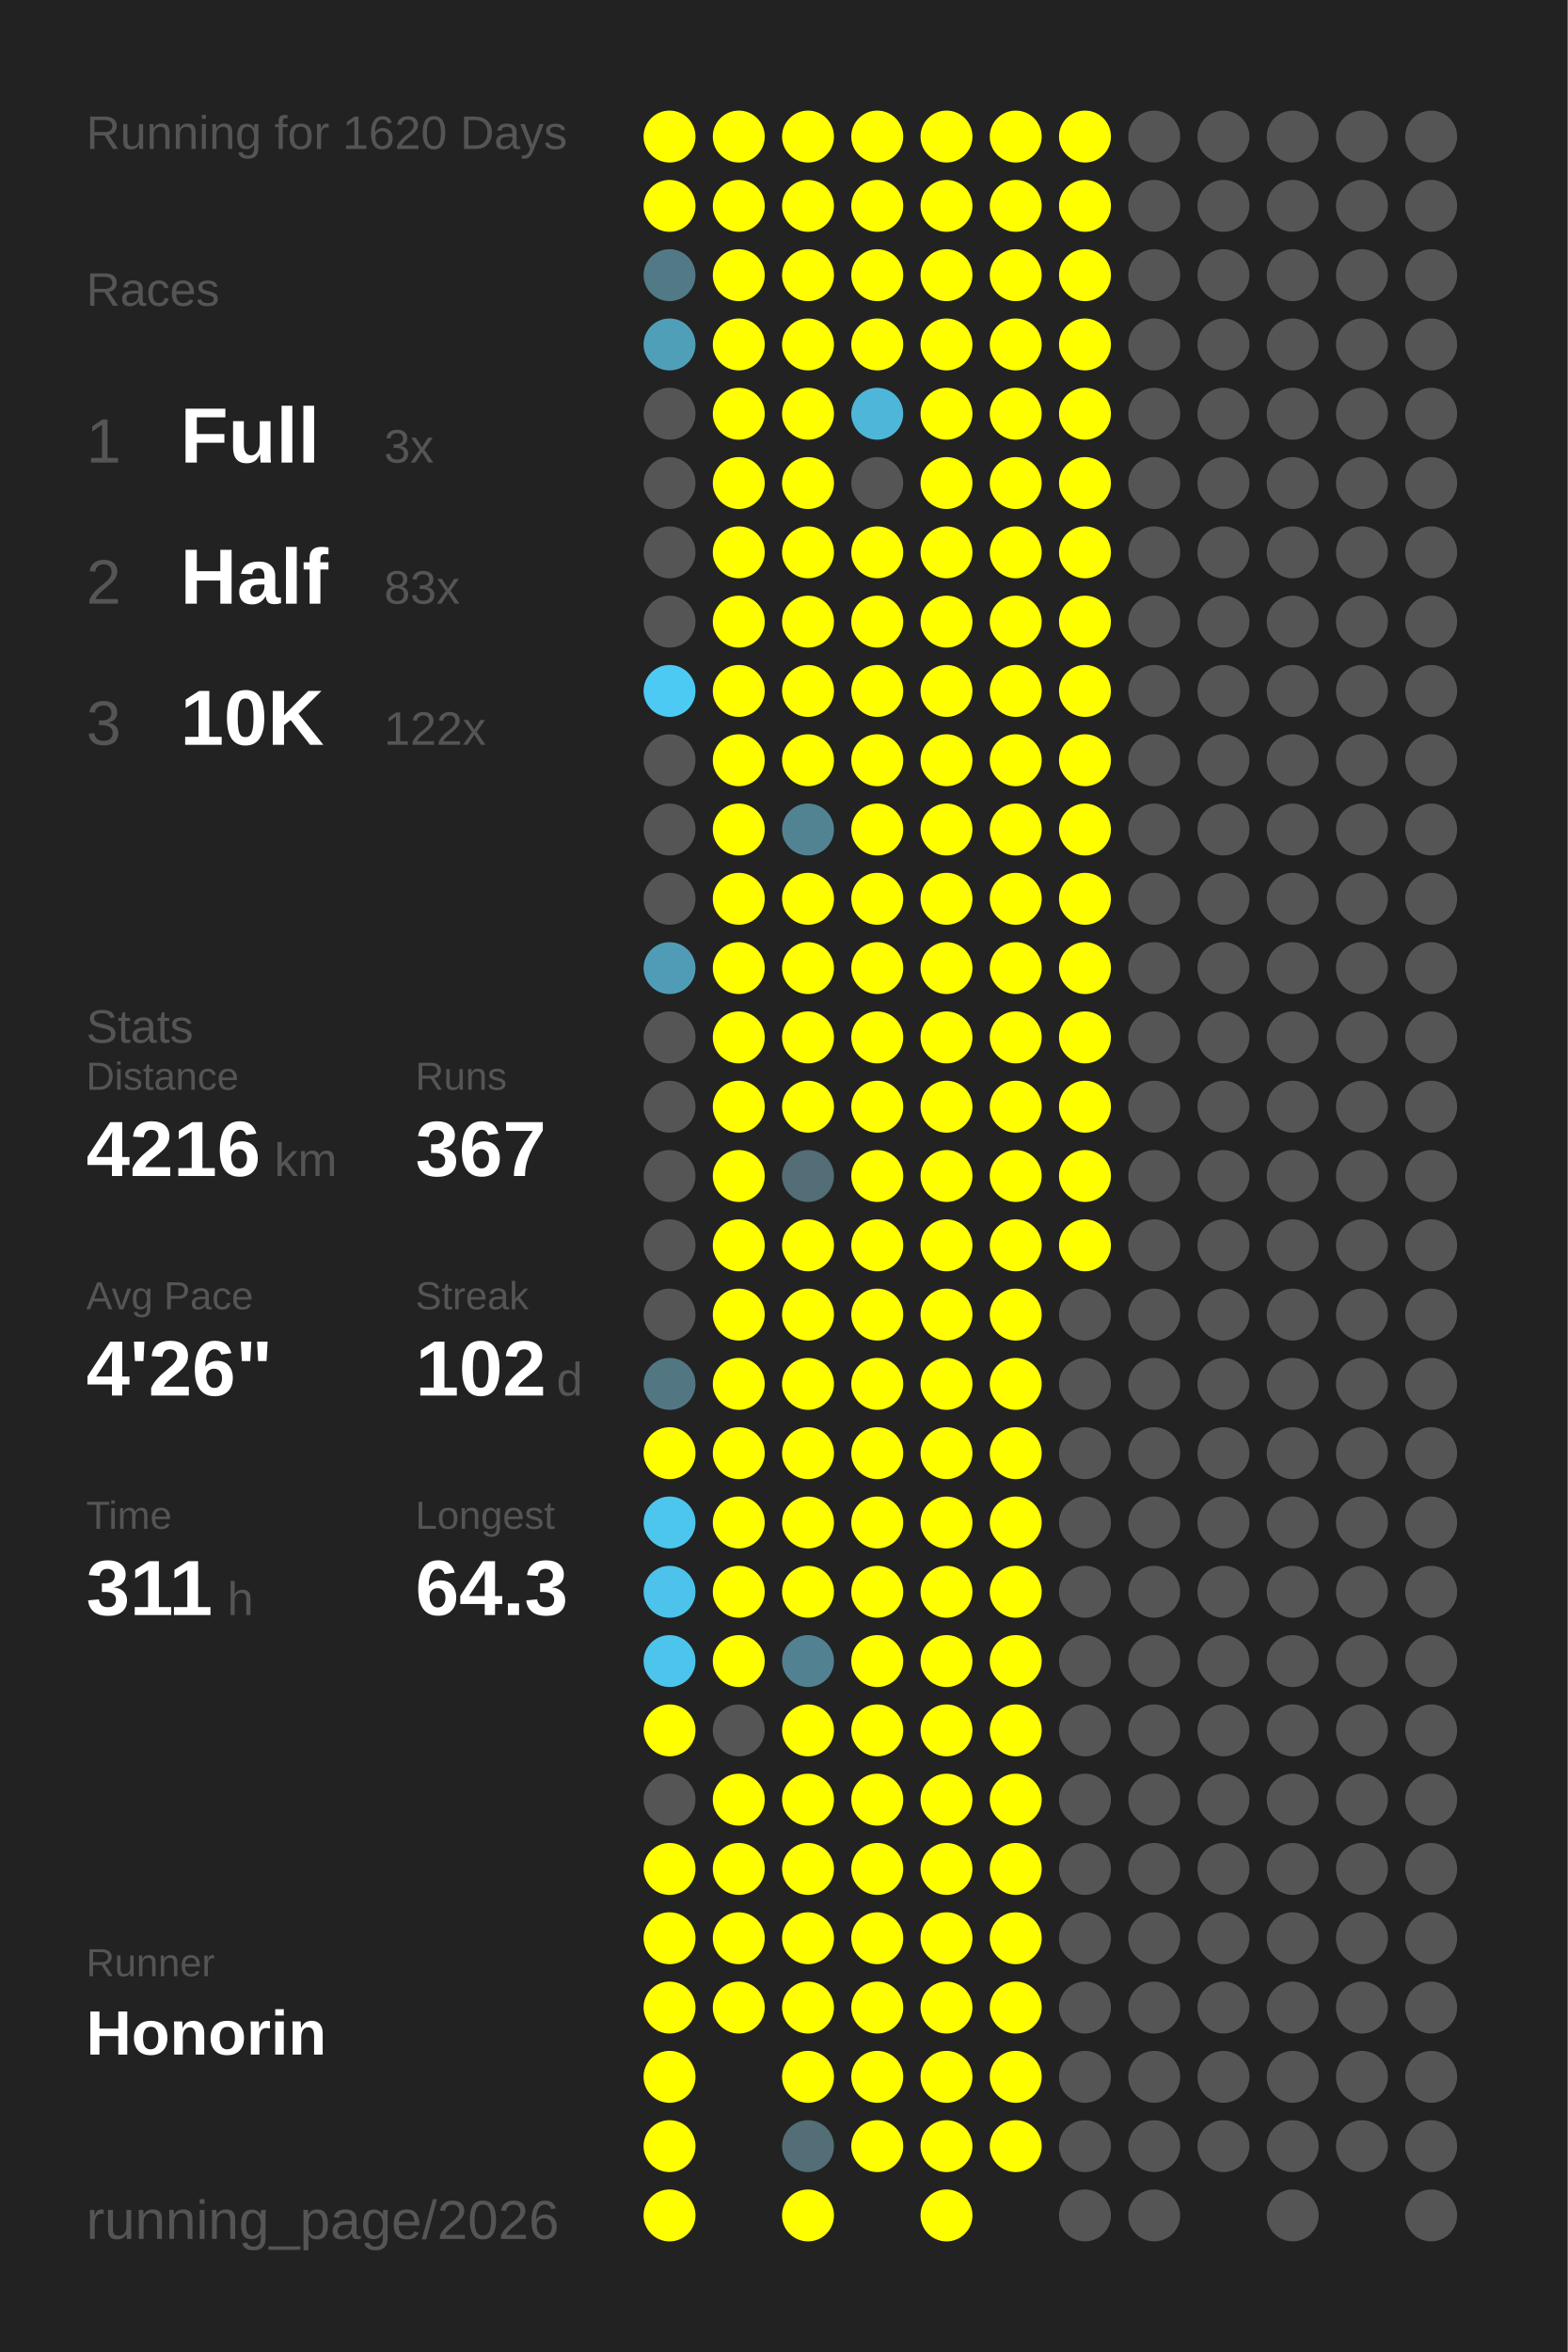
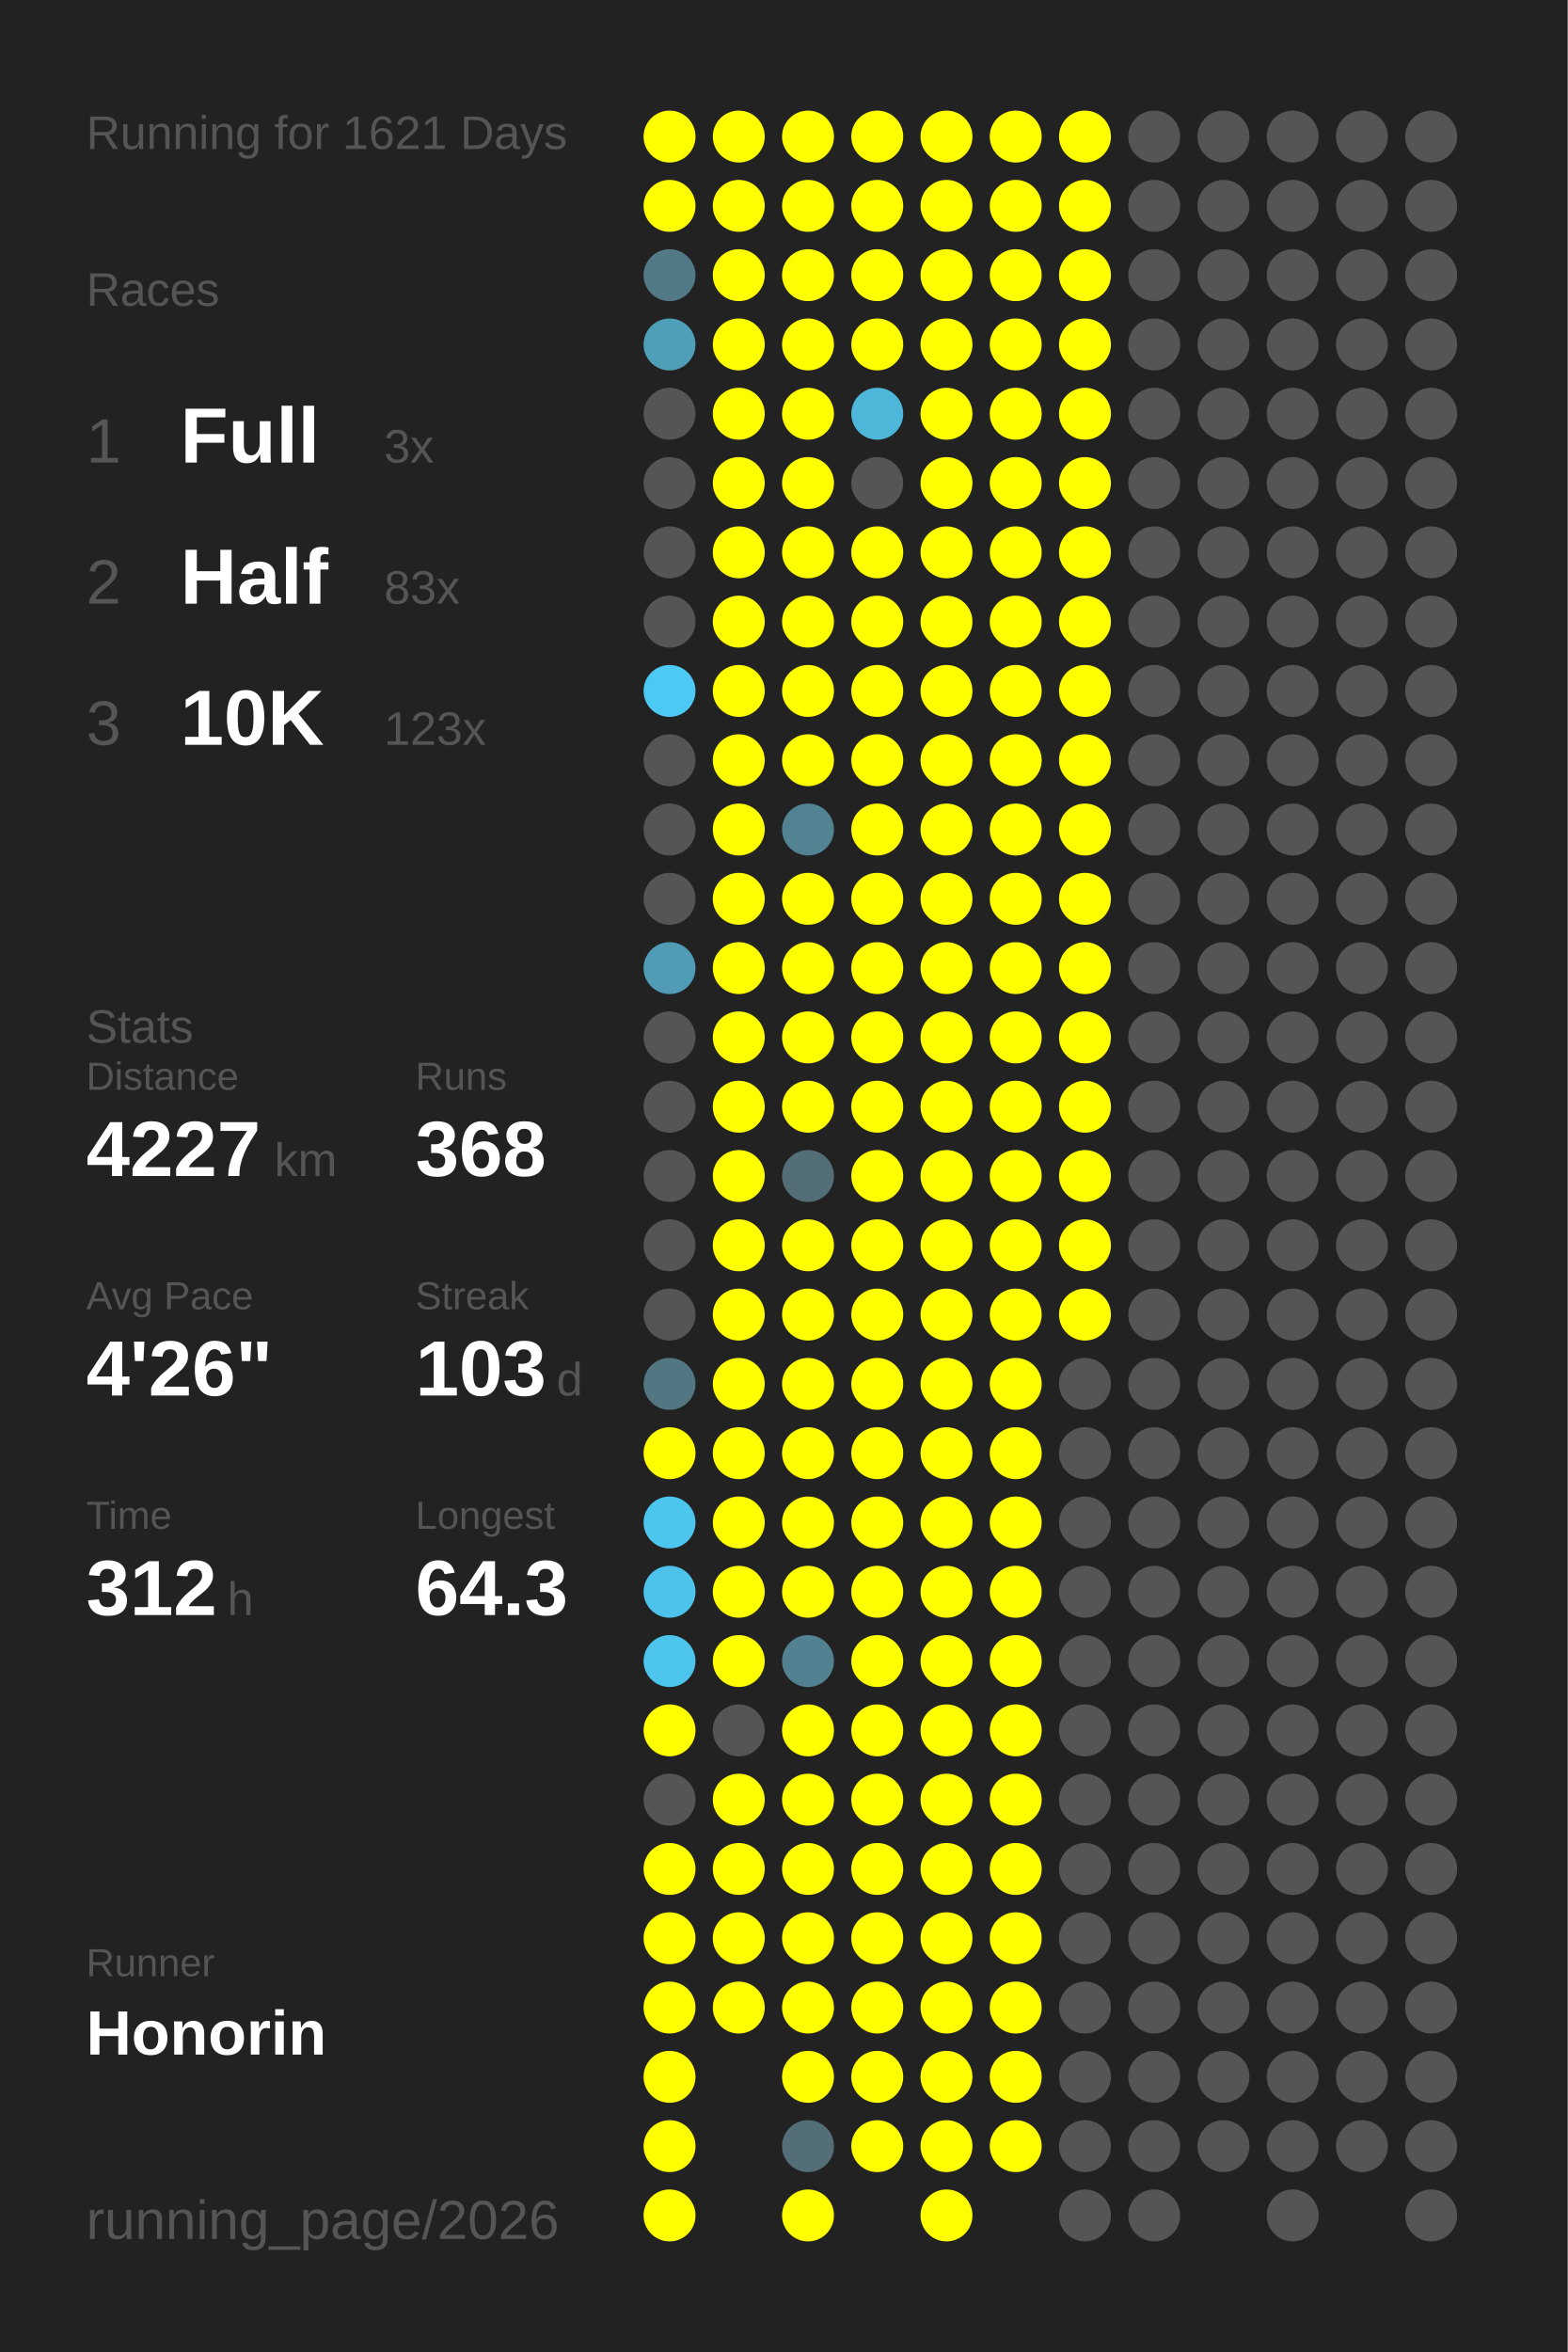
<svg xmlns="http://www.w3.org/2000/svg" baseProfile="full" height="300mm" version="1.1" viewBox="0,0,200,300" width="200mm">
  <defs />
  <rect fill="#222222" height="300" width="200" x="0" y="0" />
-   <text fill="#555555" style="font-size:6px; font-family:Arial;" x="11" y="19">Running for 1620 Days</text>
+   <text fill="#555555" style="font-size:6px; font-family:Arial;" x="11" y="19">Running for 1621 Days</text>
  <text fill="#555555" style="font-size:6px; font-family:Arial;" x="11" y="39">Races</text>
  <text fill="#555555" style="font-size:8px; font-family:Arial;" x="11" y="59">1</text>
  <text fill="#FFFFFF" style="font-size:10px; font-family:Arial; font-weight:bold;" x="23" y="59">Full</text>
  <text fill="#555555" style="font-size:6px; font-family:Arial;" x="49" y="59">3x</text>
  <text fill="#555555" style="font-size:8px; font-family:Arial;" x="11" y="77">2</text>
  <text fill="#FFFFFF" style="font-size:10px; font-family:Arial; font-weight:bold;" x="23" y="77">Half</text>
  <text fill="#555555" style="font-size:6px; font-family:Arial;" x="49" y="77">83x</text>
  <text fill="#555555" style="font-size:8px; font-family:Arial;" x="11" y="95">3</text>
  <text fill="#FFFFFF" style="font-size:10px; font-family:Arial; font-weight:bold;" x="23" y="95">10K</text>
-   <text fill="#555555" style="font-size:6px; font-family:Arial;" x="49" y="95">122x</text>
+   <text fill="#555555" style="font-size:6px; font-family:Arial;" x="49" y="95">123x</text>
  <text fill="#555555" style="font-size:6px; font-family:Arial;" x="11" y="133">Stats</text>
  <text fill="#555555" style="font-size:5px; font-family:Arial;" x="11" y="139">Distance</text>
-   <text fill="#FFFFFF" style="font-size:10px; font-family:Arial; font-weight:bold;" x="11" y="150">4216</text>
+   <text fill="#FFFFFF" style="font-size:10px; font-family:Arial; font-weight:bold;" x="11" y="150">4227</text>
  <text fill="#555555" style="font-size:6px; font-family:Arial;" x="35" y="150">km</text>
  <text fill="#555555" style="font-size:5px; font-family:Arial;" x="53" y="139">Runs</text>
-   <text fill="#FFFFFF" style="font-size:10px; font-family:Arial; font-weight:bold;" x="53" y="150">367</text>
+   <text fill="#FFFFFF" style="font-size:10px; font-family:Arial; font-weight:bold;" x="53" y="150">368</text>
  <text fill="#555555" style="font-size:5px; font-family:Arial;" x="11" y="167">Avg Pace</text>
  <text fill="#FFFFFF" style="font-size:10px; font-family:Arial; font-weight:bold;" x="11" y="178">4'26"</text>
  <text fill="#555555" style="font-size:5px; font-family:Arial;" x="53" y="167">Streak</text>
-   <text fill="#FFFFFF" style="font-size:10px; font-family:Arial; font-weight:bold;" x="53" y="178">102</text>
+   <text fill="#FFFFFF" style="font-size:10px; font-family:Arial; font-weight:bold;" x="53" y="178">103</text>
  <text fill="#555555" style="font-size:6px; font-family:Arial;" x="71" y="178">d</text>
  <text fill="#555555" style="font-size:5px; font-family:Arial;" x="11" y="195">Time</text>
-   <text fill="#FFFFFF" style="font-size:10px; font-family:Arial; font-weight:bold;" x="11" y="206">311</text>
+   <text fill="#FFFFFF" style="font-size:10px; font-family:Arial; font-weight:bold;" x="11" y="206">312</text>
  <text fill="#555555" style="font-size:6px; font-family:Arial;" x="29" y="206">h</text>
  <text fill="#555555" style="font-size:5px; font-family:Arial;" x="53" y="195">Longest</text>
  <text fill="#FFFFFF" style="font-size:10px; font-family:Arial; font-weight:bold;" x="53" y="206">64.3</text>
  <text fill="#555555" style="font-size:5px; font-family:Arial;" x="11" y="252.065">Runner</text>
  <text fill="#FFFFFF" style="font-size:8px; font-family:Arial; font-weight:bold;" x="11" y="262.065">Honorin</text>
  <text fill="#555555" style="font-size:7px; font-family:Arial;" x="11" y="285.581">running_page/2026</text>
  <circle cx="85.417" cy="17.419" fill="#FFFF00" r="3.312" />
  <circle cx="85.417" cy="26.258" fill="#FFFF00" r="3.312" />
  <circle cx="85.417" cy="35.097" fill="#527986" r="3.312" />
  <circle cx="85.417" cy="43.935" fill="#509fb9" r="3.312" />
  <circle cx="85.417" cy="52.774" fill="#555555" r="3.312" />
  <circle cx="85.417" cy="61.613" fill="#555555" r="3.312" />
  <circle cx="85.417" cy="70.452" fill="#555555" r="3.312" />
  <circle cx="85.417" cy="79.29" fill="#555555" r="3.312" />
  <circle cx="85.417" cy="88.129" fill="#4dcaf4" r="3.312" />
  <circle cx="85.417" cy="96.968" fill="#555555" r="3.312" />
  <circle cx="85.417" cy="105.806" fill="#555555" r="3.312" />
  <circle cx="85.417" cy="114.645" fill="#555555" r="3.312" />
  <circle cx="85.417" cy="123.484" fill="#509cb6" r="3.312" />
  <circle cx="85.417" cy="132.323" fill="#555555" r="3.312" />
  <circle cx="85.417" cy="141.161" fill="#555555" r="3.312" />
  <circle cx="85.417" cy="150" fill="#555555" r="3.312" />
  <circle cx="85.417" cy="158.839" fill="#555555" r="3.312" />
  <circle cx="85.417" cy="167.677" fill="#555555" r="3.312" />
  <circle cx="85.417" cy="176.516" fill="#527783" r="3.312" />
  <circle cx="85.417" cy="185.355" fill="#FFFF00" r="3.312" />
  <circle cx="85.417" cy="194.194" fill="#4dc6ee" r="3.312" />
  <circle cx="85.417" cy="203.032" fill="#4dc3eb" r="3.312" />
  <circle cx="85.417" cy="211.871" fill="#4dc4ec" r="3.312" />
  <circle cx="85.417" cy="220.71" fill="#FFFF00" r="3.312" />
  <circle cx="85.417" cy="229.548" fill="#555555" r="3.312" />
  <circle cx="85.417" cy="238.387" fill="#FFFF00" r="3.312" />
  <circle cx="85.417" cy="247.226" fill="#FFFF00" r="3.312" />
  <circle cx="85.417" cy="256.065" fill="#FFFF00" r="3.312" />
  <circle cx="85.417" cy="264.903" fill="#FFFF00" r="3.312" />
  <circle cx="85.417" cy="273.742" fill="#FFFF00" r="3.312" />
  <circle cx="85.417" cy="282.581" fill="#FFFF00" r="3.312" />
  <circle cx="94.25" cy="17.419" fill="#FFFF00" r="3.312" />
  <circle cx="94.25" cy="26.258" fill="#FFFF00" r="3.312" />
  <circle cx="94.25" cy="35.097" fill="#FFFF00" r="3.312" />
  <circle cx="94.25" cy="43.935" fill="#FFFF00" r="3.312" />
  <circle cx="94.25" cy="52.774" fill="#FFFF00" r="3.312" />
  <circle cx="94.25" cy="61.613" fill="#FFFF00" r="3.312" />
  <circle cx="94.25" cy="70.452" fill="#FFFF00" r="3.312" />
  <circle cx="94.25" cy="79.29" fill="#FFFF00" r="3.312" />
  <circle cx="94.25" cy="88.129" fill="#FFFF00" r="3.312" />
  <circle cx="94.25" cy="96.968" fill="#FFFF00" r="3.312" />
  <circle cx="94.25" cy="105.806" fill="#FFFF00" r="3.312" />
  <circle cx="94.25" cy="114.645" fill="#FFFF00" r="3.312" />
  <circle cx="94.25" cy="123.484" fill="#FFFF00" r="3.312" />
  <circle cx="94.25" cy="132.323" fill="#FFFF00" r="3.312" />
  <circle cx="94.25" cy="141.161" fill="#FFFF00" r="3.312" />
  <circle cx="94.25" cy="150" fill="#FFFF00" r="3.312" />
  <circle cx="94.25" cy="158.839" fill="#FFFF00" r="3.312" />
  <circle cx="94.25" cy="167.677" fill="#FFFF00" r="3.312" />
  <circle cx="94.25" cy="176.516" fill="#FFFF00" r="3.312" />
  <circle cx="94.25" cy="185.355" fill="#FFFF00" r="3.312" />
  <circle cx="94.25" cy="194.194" fill="#FFFF00" r="3.312" />
  <circle cx="94.25" cy="203.032" fill="#FFFF00" r="3.312" />
  <circle cx="94.25" cy="211.871" fill="#FFFF00" r="3.312" />
  <circle cx="94.25" cy="220.71" fill="#555555" r="3.312" />
  <circle cx="94.25" cy="229.548" fill="#FFFF00" r="3.312" />
  <circle cx="94.25" cy="238.387" fill="#FFFF00" r="3.312" />
  <circle cx="94.25" cy="247.226" fill="#FFFF00" r="3.312" />
  <circle cx="94.25" cy="256.065" fill="#FFFF00" r="3.312" />
  <circle cx="103.083" cy="17.419" fill="#FFFF00" r="3.312" />
  <circle cx="103.083" cy="26.258" fill="#FFFF00" r="3.312" />
  <circle cx="103.083" cy="35.097" fill="#FFFF00" r="3.312" />
  <circle cx="103.083" cy="43.935" fill="#FFFF00" r="3.312" />
  <circle cx="103.083" cy="52.774" fill="#FFFF00" r="3.312" />
  <circle cx="103.083" cy="61.613" fill="#FFFF00" r="3.312" />
  <circle cx="103.083" cy="70.452" fill="#FFFF00" r="3.312" />
  <circle cx="103.083" cy="79.29" fill="#FFFF00" r="3.312" />
  <circle cx="103.083" cy="88.129" fill="#FFFF00" r="3.312" />
  <circle cx="103.083" cy="96.968" fill="#FFFF00" r="3.312" />
  <circle cx="103.083" cy="105.806" fill="#528393" r="3.312" />
  <circle cx="103.083" cy="114.645" fill="#FFFF00" r="3.312" />
  <circle cx="103.083" cy="123.484" fill="#FFFF00" r="3.312" />
  <circle cx="103.083" cy="132.323" fill="#FFFF00" r="3.312" />
  <circle cx="103.083" cy="141.161" fill="#FFFF00" r="3.312" />
  <circle cx="103.083" cy="150" fill="#536e77" r="3.312" />
  <circle cx="103.083" cy="158.839" fill="#FFFF00" r="3.312" />
  <circle cx="103.083" cy="167.677" fill="#FFFF00" r="3.312" />
  <circle cx="103.083" cy="176.516" fill="#FFFF00" r="3.312" />
  <circle cx="103.083" cy="185.355" fill="#FFFF00" r="3.312" />
  <circle cx="103.083" cy="194.194" fill="#FFFF00" r="3.312" />
  <circle cx="103.083" cy="203.032" fill="#FFFF00" r="3.312" />
  <circle cx="103.083" cy="211.871" fill="#528191" r="3.312" />
  <circle cx="103.083" cy="220.71" fill="#FFFF00" r="3.312" />
  <circle cx="103.083" cy="229.548" fill="#FFFF00" r="3.312" />
  <circle cx="103.083" cy="238.387" fill="#FFFF00" r="3.312" />
  <circle cx="103.083" cy="247.226" fill="#FFFF00" r="3.312" />
  <circle cx="103.083" cy="256.065" fill="#FFFF00" r="3.312" />
  <circle cx="103.083" cy="264.903" fill="#FFFF00" r="3.312" />
  <circle cx="103.083" cy="273.742" fill="#536e77" r="3.312" />
  <circle cx="103.083" cy="282.581" fill="#FFFF00" r="3.312" />
  <circle cx="111.917" cy="17.419" fill="#FFFF00" r="3.312" />
  <circle cx="111.917" cy="26.258" fill="#FFFF00" r="3.312" />
  <circle cx="111.917" cy="35.097" fill="#FFFF00" r="3.312" />
  <circle cx="111.917" cy="43.935" fill="#FFFF00" r="3.312" />
  <circle cx="111.917" cy="52.774" fill="#4eb6d9" r="3.312" />
  <circle cx="111.917" cy="61.613" fill="#555555" r="3.312" />
  <circle cx="111.917" cy="70.452" fill="#FFFF00" r="3.312" />
  <circle cx="111.917" cy="79.29" fill="#FFFF00" r="3.312" />
  <circle cx="111.917" cy="88.129" fill="#FFFF00" r="3.312" />
  <circle cx="111.917" cy="96.968" fill="#FFFF00" r="3.312" />
  <circle cx="111.917" cy="105.806" fill="#FFFF00" r="3.312" />
  <circle cx="111.917" cy="114.645" fill="#FFFF00" r="3.312" />
  <circle cx="111.917" cy="123.484" fill="#FFFF00" r="3.312" />
  <circle cx="111.917" cy="132.323" fill="#FFFF00" r="3.312" />
  <circle cx="111.917" cy="141.161" fill="#FFFF00" r="3.312" />
  <circle cx="111.917" cy="150" fill="#FFFF00" r="3.312" />
  <circle cx="111.917" cy="158.839" fill="#FFFF00" r="3.312" />
  <circle cx="111.917" cy="167.677" fill="#FFFF00" r="3.312" />
  <circle cx="111.917" cy="176.516" fill="#FFFF00" r="3.312" />
  <circle cx="111.917" cy="185.355" fill="#FFFF00" r="3.312" />
  <circle cx="111.917" cy="194.194" fill="#FFFF00" r="3.312" />
  <circle cx="111.917" cy="203.032" fill="#FFFF00" r="3.312" />
  <circle cx="111.917" cy="211.871" fill="#FFFF00" r="3.312" />
  <circle cx="111.917" cy="220.71" fill="#FFFF00" r="3.312" />
  <circle cx="111.917" cy="229.548" fill="#FFFF00" r="3.312" />
  <circle cx="111.917" cy="238.387" fill="#FFFF00" r="3.312" />
  <circle cx="111.917" cy="247.226" fill="#FFFF00" r="3.312" />
  <circle cx="111.917" cy="256.065" fill="#FFFF00" r="3.312" />
  <circle cx="111.917" cy="264.903" fill="#FFFF00" r="3.312" />
  <circle cx="111.917" cy="273.742" fill="#FFFF00" r="3.312" />
  <circle cx="120.75" cy="17.419" fill="#FFFF00" r="3.312" />
  <circle cx="120.75" cy="26.258" fill="#FFFF00" r="3.312" />
  <circle cx="120.75" cy="35.097" fill="#FFFF00" r="3.312" />
  <circle cx="120.75" cy="43.935" fill="#FFFF00" r="3.312" />
  <circle cx="120.75" cy="52.774" fill="#FFFF00" r="3.312" />
  <circle cx="120.75" cy="61.613" fill="#FFFF00" r="3.312" />
  <circle cx="120.75" cy="70.452" fill="#FFFF00" r="3.312" />
  <circle cx="120.75" cy="79.29" fill="#FFFF00" r="3.312" />
  <circle cx="120.75" cy="88.129" fill="#FFFF00" r="3.312" />
  <circle cx="120.75" cy="96.968" fill="#FFFF00" r="3.312" />
  <circle cx="120.75" cy="105.806" fill="#FFFF00" r="3.312" />
  <circle cx="120.75" cy="114.645" fill="#FFFF00" r="3.312" />
  <circle cx="120.75" cy="123.484" fill="#FFFF00" r="3.312" />
  <circle cx="120.75" cy="132.323" fill="#FFFF00" r="3.312" />
  <circle cx="120.75" cy="141.161" fill="#FFFF00" r="3.312" />
  <circle cx="120.75" cy="150" fill="#FFFF00" r="3.312" />
  <circle cx="120.75" cy="158.839" fill="#FFFF00" r="3.312" />
  <circle cx="120.75" cy="167.677" fill="#FFFF00" r="3.312" />
  <circle cx="120.75" cy="176.516" fill="#FFFF00" r="3.312" />
  <circle cx="120.75" cy="185.355" fill="#FFFF00" r="3.312" />
  <circle cx="120.75" cy="194.194" fill="#FFFF00" r="3.312" />
  <circle cx="120.75" cy="203.032" fill="#FFFF00" r="3.312" />
  <circle cx="120.75" cy="211.871" fill="#FFFF00" r="3.312" />
  <circle cx="120.75" cy="220.71" fill="#FFFF00" r="3.312" />
  <circle cx="120.75" cy="229.548" fill="#FFFF00" r="3.312" />
  <circle cx="120.75" cy="238.387" fill="#FFFF00" r="3.312" />
  <circle cx="120.75" cy="247.226" fill="#FFFF00" r="3.312" />
  <circle cx="120.75" cy="256.065" fill="#FFFF00" r="3.312" />
  <circle cx="120.75" cy="264.903" fill="#FFFF00" r="3.312" />
  <circle cx="120.75" cy="273.742" fill="#FFFF00" r="3.312" />
  <circle cx="120.75" cy="282.581" fill="#FFFF00" r="3.312" />
  <circle cx="129.583" cy="17.419" fill="#FFFF00" r="3.312" />
  <circle cx="129.583" cy="26.258" fill="#FFFF00" r="3.312" />
  <circle cx="129.583" cy="35.097" fill="#FFFF00" r="3.312" />
  <circle cx="129.583" cy="43.935" fill="#FFFF00" r="3.312" />
  <circle cx="129.583" cy="52.774" fill="#FFFF00" r="3.312" />
  <circle cx="129.583" cy="61.613" fill="#FFFF00" r="3.312" />
  <circle cx="129.583" cy="70.452" fill="#FFFF00" r="3.312" />
  <circle cx="129.583" cy="79.29" fill="#FFFF00" r="3.312" />
  <circle cx="129.583" cy="88.129" fill="#FFFF00" r="3.312" />
  <circle cx="129.583" cy="96.968" fill="#FFFF00" r="3.312" />
  <circle cx="129.583" cy="105.806" fill="#FFFF00" r="3.312" />
  <circle cx="129.583" cy="114.645" fill="#FFFF00" r="3.312" />
  <circle cx="129.583" cy="123.484" fill="#FFFF00" r="3.312" />
  <circle cx="129.583" cy="132.323" fill="#FFFF00" r="3.312" />
  <circle cx="129.583" cy="141.161" fill="#FFFF00" r="3.312" />
  <circle cx="129.583" cy="150" fill="#FFFF00" r="3.312" />
  <circle cx="129.583" cy="158.839" fill="#FFFF00" r="3.312" />
  <circle cx="129.583" cy="167.677" fill="#FFFF00" r="3.312" />
  <circle cx="129.583" cy="176.516" fill="#FFFF00" r="3.312" />
  <circle cx="129.583" cy="185.355" fill="#FFFF00" r="3.312" />
  <circle cx="129.583" cy="194.194" fill="#FFFF00" r="3.312" />
  <circle cx="129.583" cy="203.032" fill="#FFFF00" r="3.312" />
  <circle cx="129.583" cy="211.871" fill="#FFFF00" r="3.312" />
  <circle cx="129.583" cy="220.71" fill="#FFFF00" r="3.312" />
  <circle cx="129.583" cy="229.548" fill="#FFFF00" r="3.312" />
  <circle cx="129.583" cy="238.387" fill="#FFFF00" r="3.312" />
  <circle cx="129.583" cy="247.226" fill="#FFFF00" r="3.312" />
  <circle cx="129.583" cy="256.065" fill="#FFFF00" r="3.312" />
  <circle cx="129.583" cy="264.903" fill="#FFFF00" r="3.312" />
  <circle cx="129.583" cy="273.742" fill="#FFFF00" r="3.312" />
  <circle cx="138.417" cy="17.419" fill="#FFFF00" r="3.312" />
  <circle cx="138.417" cy="26.258" fill="#FFFF00" r="3.312" />
  <circle cx="138.417" cy="35.097" fill="#FFFF00" r="3.312" />
  <circle cx="138.417" cy="43.935" fill="#FFFF00" r="3.312" />
  <circle cx="138.417" cy="52.774" fill="#FFFF00" r="3.312" />
  <circle cx="138.417" cy="61.613" fill="#FFFF00" r="3.312" />
  <circle cx="138.417" cy="70.452" fill="#FFFF00" r="3.312" />
  <circle cx="138.417" cy="79.29" fill="#FFFF00" r="3.312" />
  <circle cx="138.417" cy="88.129" fill="#FFFF00" r="3.312" />
  <circle cx="138.417" cy="96.968" fill="#FFFF00" r="3.312" />
  <circle cx="138.417" cy="105.806" fill="#FFFF00" r="3.312" />
  <circle cx="138.417" cy="114.645" fill="#FFFF00" r="3.312" />
  <circle cx="138.417" cy="123.484" fill="#FFFF00" r="3.312" />
  <circle cx="138.417" cy="132.323" fill="#FFFF00" r="3.312" />
  <circle cx="138.417" cy="141.161" fill="#FFFF00" r="3.312" />
  <circle cx="138.417" cy="150" fill="#FFFF00" r="3.312" />
  <circle cx="138.417" cy="158.839" fill="#FFFF00" r="3.312" />
-   <circle cx="138.417" cy="167.677" fill="#555555" r="3.312" />
+   <circle cx="138.417" cy="167.677" fill="#FFFF00" r="3.312" />
  <circle cx="138.417" cy="176.516" fill="#555555" r="3.312" />
  <circle cx="138.417" cy="185.355" fill="#555555" r="3.312" />
  <circle cx="138.417" cy="194.194" fill="#555555" r="3.312" />
  <circle cx="138.417" cy="203.032" fill="#555555" r="3.312" />
  <circle cx="138.417" cy="211.871" fill="#555555" r="3.312" />
  <circle cx="138.417" cy="220.71" fill="#555555" r="3.312" />
  <circle cx="138.417" cy="229.548" fill="#555555" r="3.312" />
  <circle cx="138.417" cy="238.387" fill="#555555" r="3.312" />
  <circle cx="138.417" cy="247.226" fill="#555555" r="3.312" />
  <circle cx="138.417" cy="256.065" fill="#555555" r="3.312" />
  <circle cx="138.417" cy="264.903" fill="#555555" r="3.312" />
  <circle cx="138.417" cy="273.742" fill="#555555" r="3.312" />
  <circle cx="138.417" cy="282.581" fill="#555555" r="3.312" />
  <circle cx="147.25" cy="17.419" fill="#555555" r="3.312" />
  <circle cx="147.25" cy="26.258" fill="#555555" r="3.312" />
  <circle cx="147.25" cy="35.097" fill="#555555" r="3.312" />
  <circle cx="147.25" cy="43.935" fill="#555555" r="3.312" />
  <circle cx="147.25" cy="52.774" fill="#555555" r="3.312" />
  <circle cx="147.25" cy="61.613" fill="#555555" r="3.312" />
  <circle cx="147.25" cy="70.452" fill="#555555" r="3.312" />
  <circle cx="147.25" cy="79.29" fill="#555555" r="3.312" />
  <circle cx="147.25" cy="88.129" fill="#555555" r="3.312" />
  <circle cx="147.25" cy="96.968" fill="#555555" r="3.312" />
  <circle cx="147.25" cy="105.806" fill="#555555" r="3.312" />
  <circle cx="147.25" cy="114.645" fill="#555555" r="3.312" />
  <circle cx="147.25" cy="123.484" fill="#555555" r="3.312" />
  <circle cx="147.25" cy="132.323" fill="#555555" r="3.312" />
  <circle cx="147.25" cy="141.161" fill="#555555" r="3.312" />
  <circle cx="147.25" cy="150" fill="#555555" r="3.312" />
  <circle cx="147.25" cy="158.839" fill="#555555" r="3.312" />
  <circle cx="147.25" cy="167.677" fill="#555555" r="3.312" />
  <circle cx="147.25" cy="176.516" fill="#555555" r="3.312" />
  <circle cx="147.25" cy="185.355" fill="#555555" r="3.312" />
  <circle cx="147.25" cy="194.194" fill="#555555" r="3.312" />
  <circle cx="147.25" cy="203.032" fill="#555555" r="3.312" />
  <circle cx="147.25" cy="211.871" fill="#555555" r="3.312" />
  <circle cx="147.25" cy="220.71" fill="#555555" r="3.312" />
  <circle cx="147.25" cy="229.548" fill="#555555" r="3.312" />
  <circle cx="147.25" cy="238.387" fill="#555555" r="3.312" />
  <circle cx="147.25" cy="247.226" fill="#555555" r="3.312" />
  <circle cx="147.25" cy="256.065" fill="#555555" r="3.312" />
  <circle cx="147.25" cy="264.903" fill="#555555" r="3.312" />
  <circle cx="147.25" cy="273.742" fill="#555555" r="3.312" />
  <circle cx="147.25" cy="282.581" fill="#555555" r="3.312" />
  <circle cx="156.083" cy="17.419" fill="#555555" r="3.312" />
  <circle cx="156.083" cy="26.258" fill="#555555" r="3.312" />
  <circle cx="156.083" cy="35.097" fill="#555555" r="3.312" />
  <circle cx="156.083" cy="43.935" fill="#555555" r="3.312" />
  <circle cx="156.083" cy="52.774" fill="#555555" r="3.312" />
  <circle cx="156.083" cy="61.613" fill="#555555" r="3.312" />
  <circle cx="156.083" cy="70.452" fill="#555555" r="3.312" />
  <circle cx="156.083" cy="79.29" fill="#555555" r="3.312" />
  <circle cx="156.083" cy="88.129" fill="#555555" r="3.312" />
  <circle cx="156.083" cy="96.968" fill="#555555" r="3.312" />
  <circle cx="156.083" cy="105.806" fill="#555555" r="3.312" />
  <circle cx="156.083" cy="114.645" fill="#555555" r="3.312" />
  <circle cx="156.083" cy="123.484" fill="#555555" r="3.312" />
  <circle cx="156.083" cy="132.323" fill="#555555" r="3.312" />
  <circle cx="156.083" cy="141.161" fill="#555555" r="3.312" />
  <circle cx="156.083" cy="150" fill="#555555" r="3.312" />
  <circle cx="156.083" cy="158.839" fill="#555555" r="3.312" />
  <circle cx="156.083" cy="167.677" fill="#555555" r="3.312" />
  <circle cx="156.083" cy="176.516" fill="#555555" r="3.312" />
  <circle cx="156.083" cy="185.355" fill="#555555" r="3.312" />
  <circle cx="156.083" cy="194.194" fill="#555555" r="3.312" />
  <circle cx="156.083" cy="203.032" fill="#555555" r="3.312" />
  <circle cx="156.083" cy="211.871" fill="#555555" r="3.312" />
  <circle cx="156.083" cy="220.71" fill="#555555" r="3.312" />
  <circle cx="156.083" cy="229.548" fill="#555555" r="3.312" />
  <circle cx="156.083" cy="238.387" fill="#555555" r="3.312" />
  <circle cx="156.083" cy="247.226" fill="#555555" r="3.312" />
  <circle cx="156.083" cy="256.065" fill="#555555" r="3.312" />
  <circle cx="156.083" cy="264.903" fill="#555555" r="3.312" />
  <circle cx="156.083" cy="273.742" fill="#555555" r="3.312" />
  <circle cx="164.917" cy="17.419" fill="#555555" r="3.312" />
  <circle cx="164.917" cy="26.258" fill="#555555" r="3.312" />
  <circle cx="164.917" cy="35.097" fill="#555555" r="3.312" />
  <circle cx="164.917" cy="43.935" fill="#555555" r="3.312" />
  <circle cx="164.917" cy="52.774" fill="#555555" r="3.312" />
  <circle cx="164.917" cy="61.613" fill="#555555" r="3.312" />
  <circle cx="164.917" cy="70.452" fill="#555555" r="3.312" />
  <circle cx="164.917" cy="79.29" fill="#555555" r="3.312" />
  <circle cx="164.917" cy="88.129" fill="#555555" r="3.312" />
  <circle cx="164.917" cy="96.968" fill="#555555" r="3.312" />
  <circle cx="164.917" cy="105.806" fill="#555555" r="3.312" />
  <circle cx="164.917" cy="114.645" fill="#555555" r="3.312" />
  <circle cx="164.917" cy="123.484" fill="#555555" r="3.312" />
  <circle cx="164.917" cy="132.323" fill="#555555" r="3.312" />
  <circle cx="164.917" cy="141.161" fill="#555555" r="3.312" />
  <circle cx="164.917" cy="150" fill="#555555" r="3.312" />
  <circle cx="164.917" cy="158.839" fill="#555555" r="3.312" />
  <circle cx="164.917" cy="167.677" fill="#555555" r="3.312" />
  <circle cx="164.917" cy="176.516" fill="#555555" r="3.312" />
  <circle cx="164.917" cy="185.355" fill="#555555" r="3.312" />
  <circle cx="164.917" cy="194.194" fill="#555555" r="3.312" />
  <circle cx="164.917" cy="203.032" fill="#555555" r="3.312" />
  <circle cx="164.917" cy="211.871" fill="#555555" r="3.312" />
  <circle cx="164.917" cy="220.71" fill="#555555" r="3.312" />
  <circle cx="164.917" cy="229.548" fill="#555555" r="3.312" />
  <circle cx="164.917" cy="238.387" fill="#555555" r="3.312" />
  <circle cx="164.917" cy="247.226" fill="#555555" r="3.312" />
  <circle cx="164.917" cy="256.065" fill="#555555" r="3.312" />
  <circle cx="164.917" cy="264.903" fill="#555555" r="3.312" />
  <circle cx="164.917" cy="273.742" fill="#555555" r="3.312" />
  <circle cx="164.917" cy="282.581" fill="#555555" r="3.312" />
  <circle cx="173.75" cy="17.419" fill="#555555" r="3.312" />
  <circle cx="173.75" cy="26.258" fill="#555555" r="3.312" />
  <circle cx="173.75" cy="35.097" fill="#555555" r="3.312" />
  <circle cx="173.75" cy="43.935" fill="#555555" r="3.312" />
  <circle cx="173.75" cy="52.774" fill="#555555" r="3.312" />
  <circle cx="173.75" cy="61.613" fill="#555555" r="3.312" />
  <circle cx="173.75" cy="70.452" fill="#555555" r="3.312" />
  <circle cx="173.75" cy="79.29" fill="#555555" r="3.312" />
  <circle cx="173.75" cy="88.129" fill="#555555" r="3.312" />
  <circle cx="173.75" cy="96.968" fill="#555555" r="3.312" />
  <circle cx="173.75" cy="105.806" fill="#555555" r="3.312" />
  <circle cx="173.75" cy="114.645" fill="#555555" r="3.312" />
  <circle cx="173.75" cy="123.484" fill="#555555" r="3.312" />
  <circle cx="173.75" cy="132.323" fill="#555555" r="3.312" />
  <circle cx="173.75" cy="141.161" fill="#555555" r="3.312" />
  <circle cx="173.75" cy="150" fill="#555555" r="3.312" />
  <circle cx="173.75" cy="158.839" fill="#555555" r="3.312" />
  <circle cx="173.75" cy="167.677" fill="#555555" r="3.312" />
  <circle cx="173.75" cy="176.516" fill="#555555" r="3.312" />
  <circle cx="173.75" cy="185.355" fill="#555555" r="3.312" />
  <circle cx="173.75" cy="194.194" fill="#555555" r="3.312" />
  <circle cx="173.75" cy="203.032" fill="#555555" r="3.312" />
  <circle cx="173.75" cy="211.871" fill="#555555" r="3.312" />
  <circle cx="173.75" cy="220.71" fill="#555555" r="3.312" />
  <circle cx="173.75" cy="229.548" fill="#555555" r="3.312" />
  <circle cx="173.75" cy="238.387" fill="#555555" r="3.312" />
  <circle cx="173.75" cy="247.226" fill="#555555" r="3.312" />
  <circle cx="173.75" cy="256.065" fill="#555555" r="3.312" />
  <circle cx="173.75" cy="264.903" fill="#555555" r="3.312" />
  <circle cx="173.75" cy="273.742" fill="#555555" r="3.312" />
  <circle cx="182.583" cy="17.419" fill="#555555" r="3.312" />
  <circle cx="182.583" cy="26.258" fill="#555555" r="3.312" />
  <circle cx="182.583" cy="35.097" fill="#555555" r="3.312" />
  <circle cx="182.583" cy="43.935" fill="#555555" r="3.312" />
  <circle cx="182.583" cy="52.774" fill="#555555" r="3.312" />
  <circle cx="182.583" cy="61.613" fill="#555555" r="3.312" />
  <circle cx="182.583" cy="70.452" fill="#555555" r="3.312" />
  <circle cx="182.583" cy="79.29" fill="#555555" r="3.312" />
  <circle cx="182.583" cy="88.129" fill="#555555" r="3.312" />
  <circle cx="182.583" cy="96.968" fill="#555555" r="3.312" />
  <circle cx="182.583" cy="105.806" fill="#555555" r="3.312" />
  <circle cx="182.583" cy="114.645" fill="#555555" r="3.312" />
  <circle cx="182.583" cy="123.484" fill="#555555" r="3.312" />
  <circle cx="182.583" cy="132.323" fill="#555555" r="3.312" />
  <circle cx="182.583" cy="141.161" fill="#555555" r="3.312" />
  <circle cx="182.583" cy="150" fill="#555555" r="3.312" />
  <circle cx="182.583" cy="158.839" fill="#555555" r="3.312" />
  <circle cx="182.583" cy="167.677" fill="#555555" r="3.312" />
  <circle cx="182.583" cy="176.516" fill="#555555" r="3.312" />
  <circle cx="182.583" cy="185.355" fill="#555555" r="3.312" />
  <circle cx="182.583" cy="194.194" fill="#555555" r="3.312" />
  <circle cx="182.583" cy="203.032" fill="#555555" r="3.312" />
  <circle cx="182.583" cy="211.871" fill="#555555" r="3.312" />
  <circle cx="182.583" cy="220.71" fill="#555555" r="3.312" />
  <circle cx="182.583" cy="229.548" fill="#555555" r="3.312" />
  <circle cx="182.583" cy="238.387" fill="#555555" r="3.312" />
  <circle cx="182.583" cy="247.226" fill="#555555" r="3.312" />
  <circle cx="182.583" cy="256.065" fill="#555555" r="3.312" />
  <circle cx="182.583" cy="264.903" fill="#555555" r="3.312" />
  <circle cx="182.583" cy="273.742" fill="#555555" r="3.312" />
  <circle cx="182.583" cy="282.581" fill="#555555" r="3.312" />
</svg>
